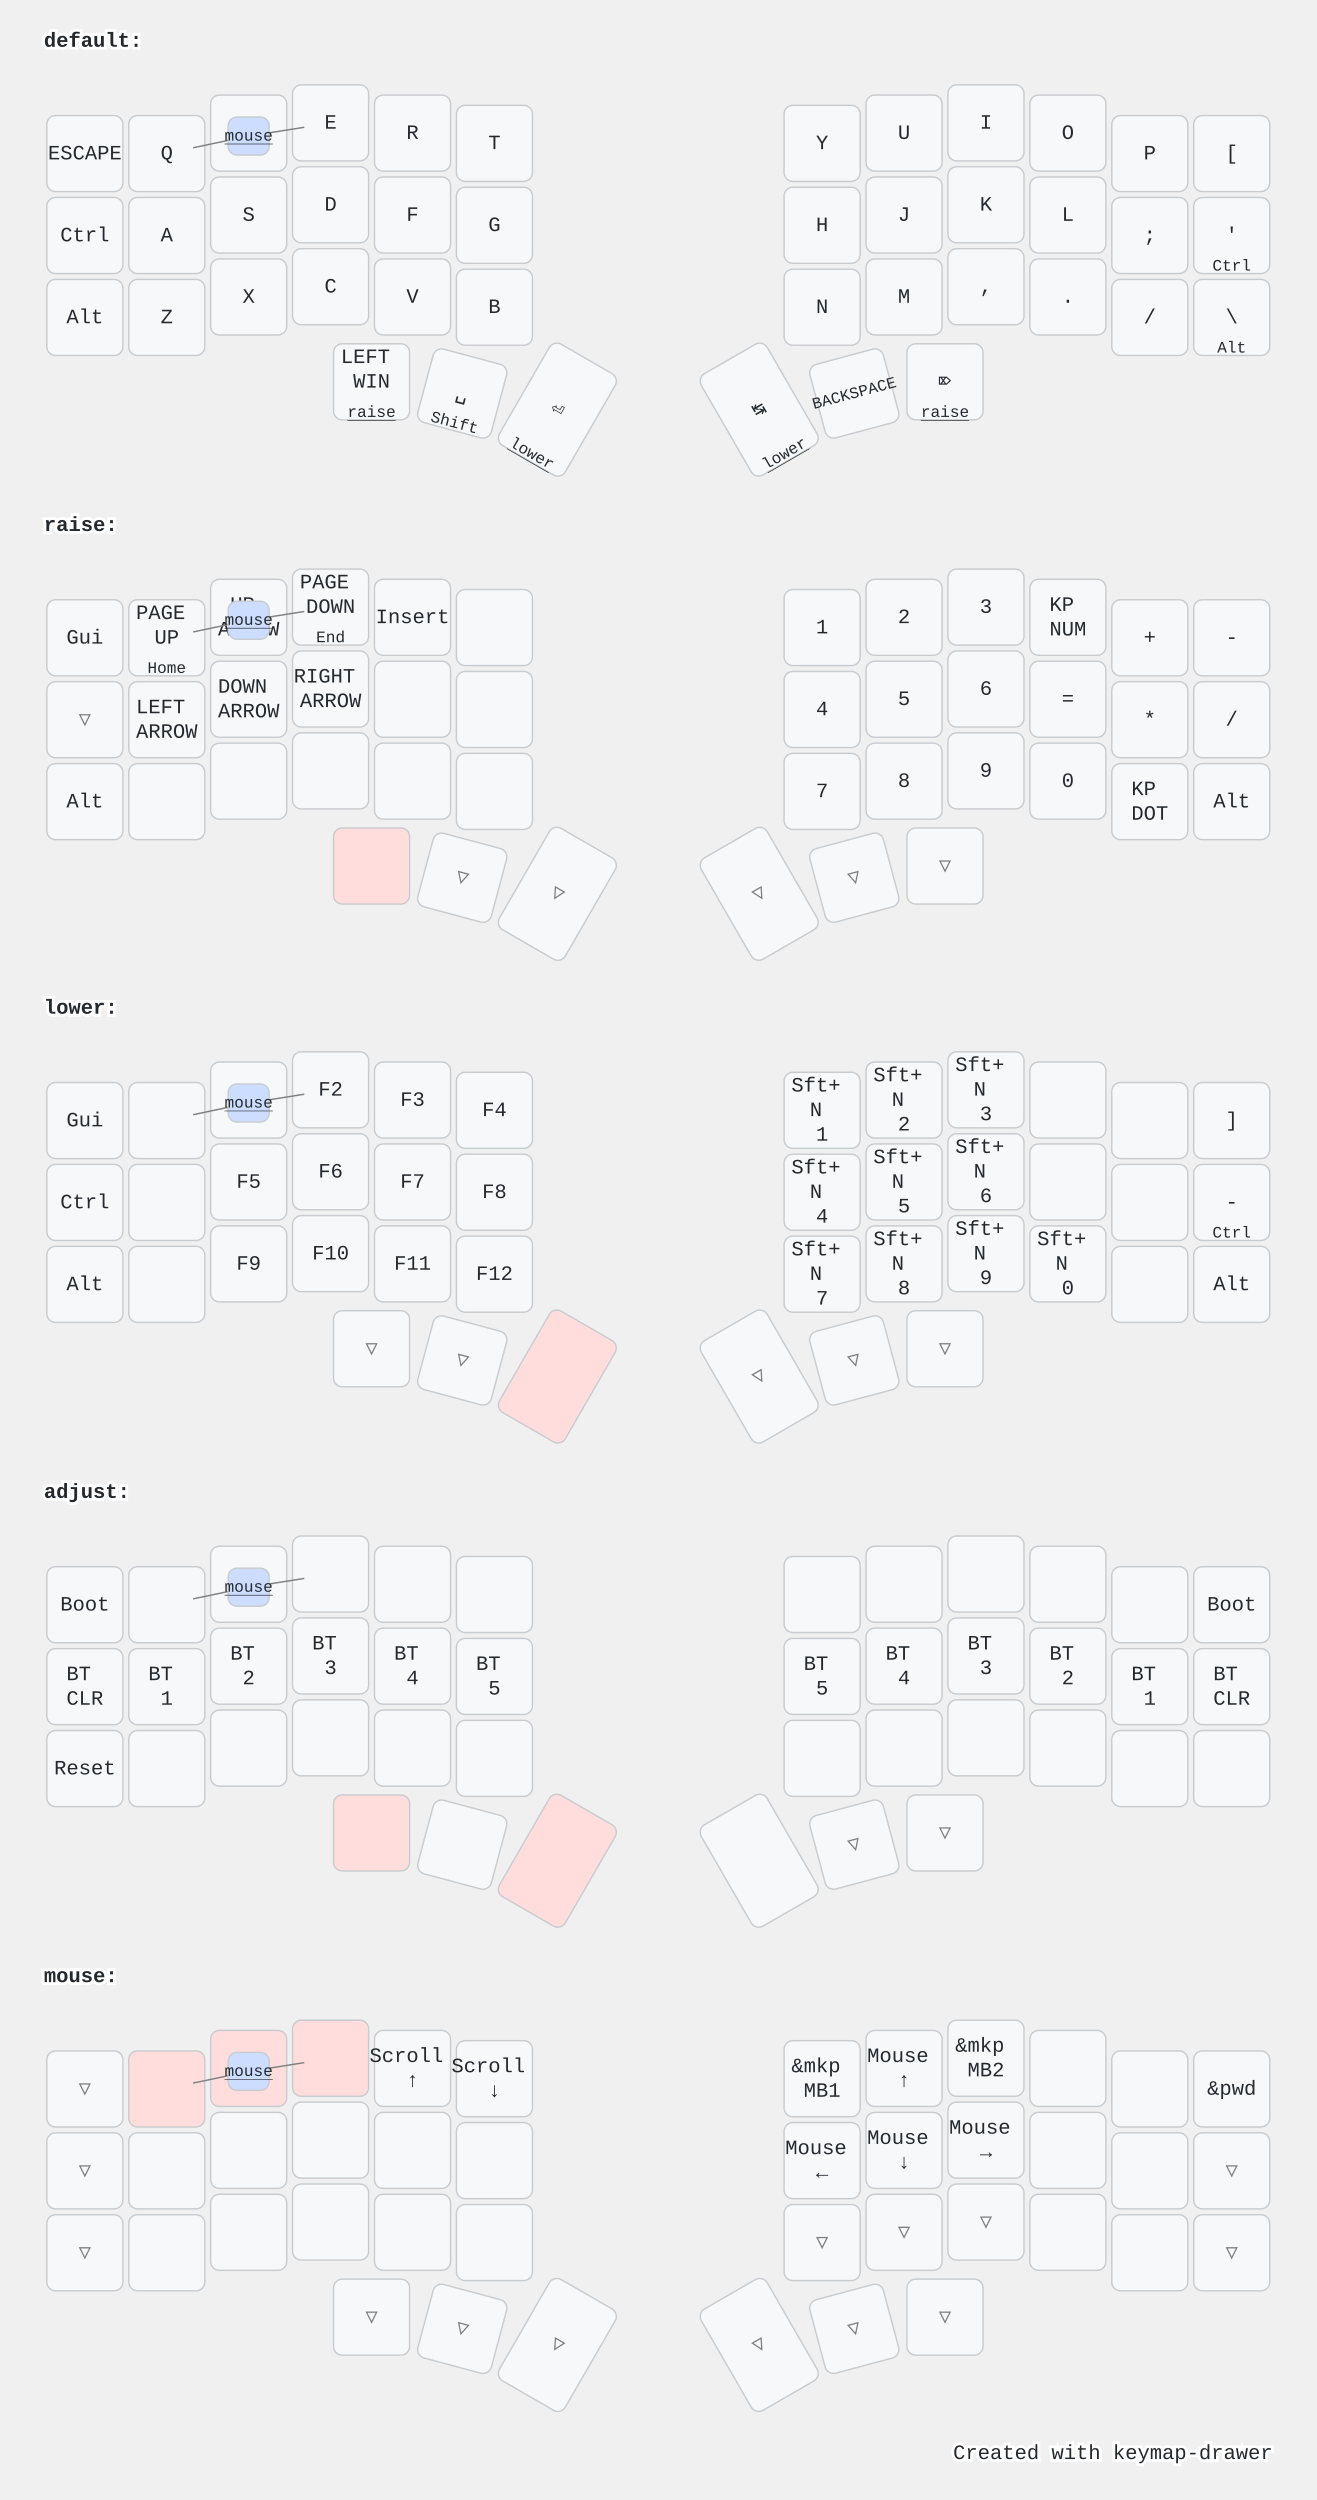
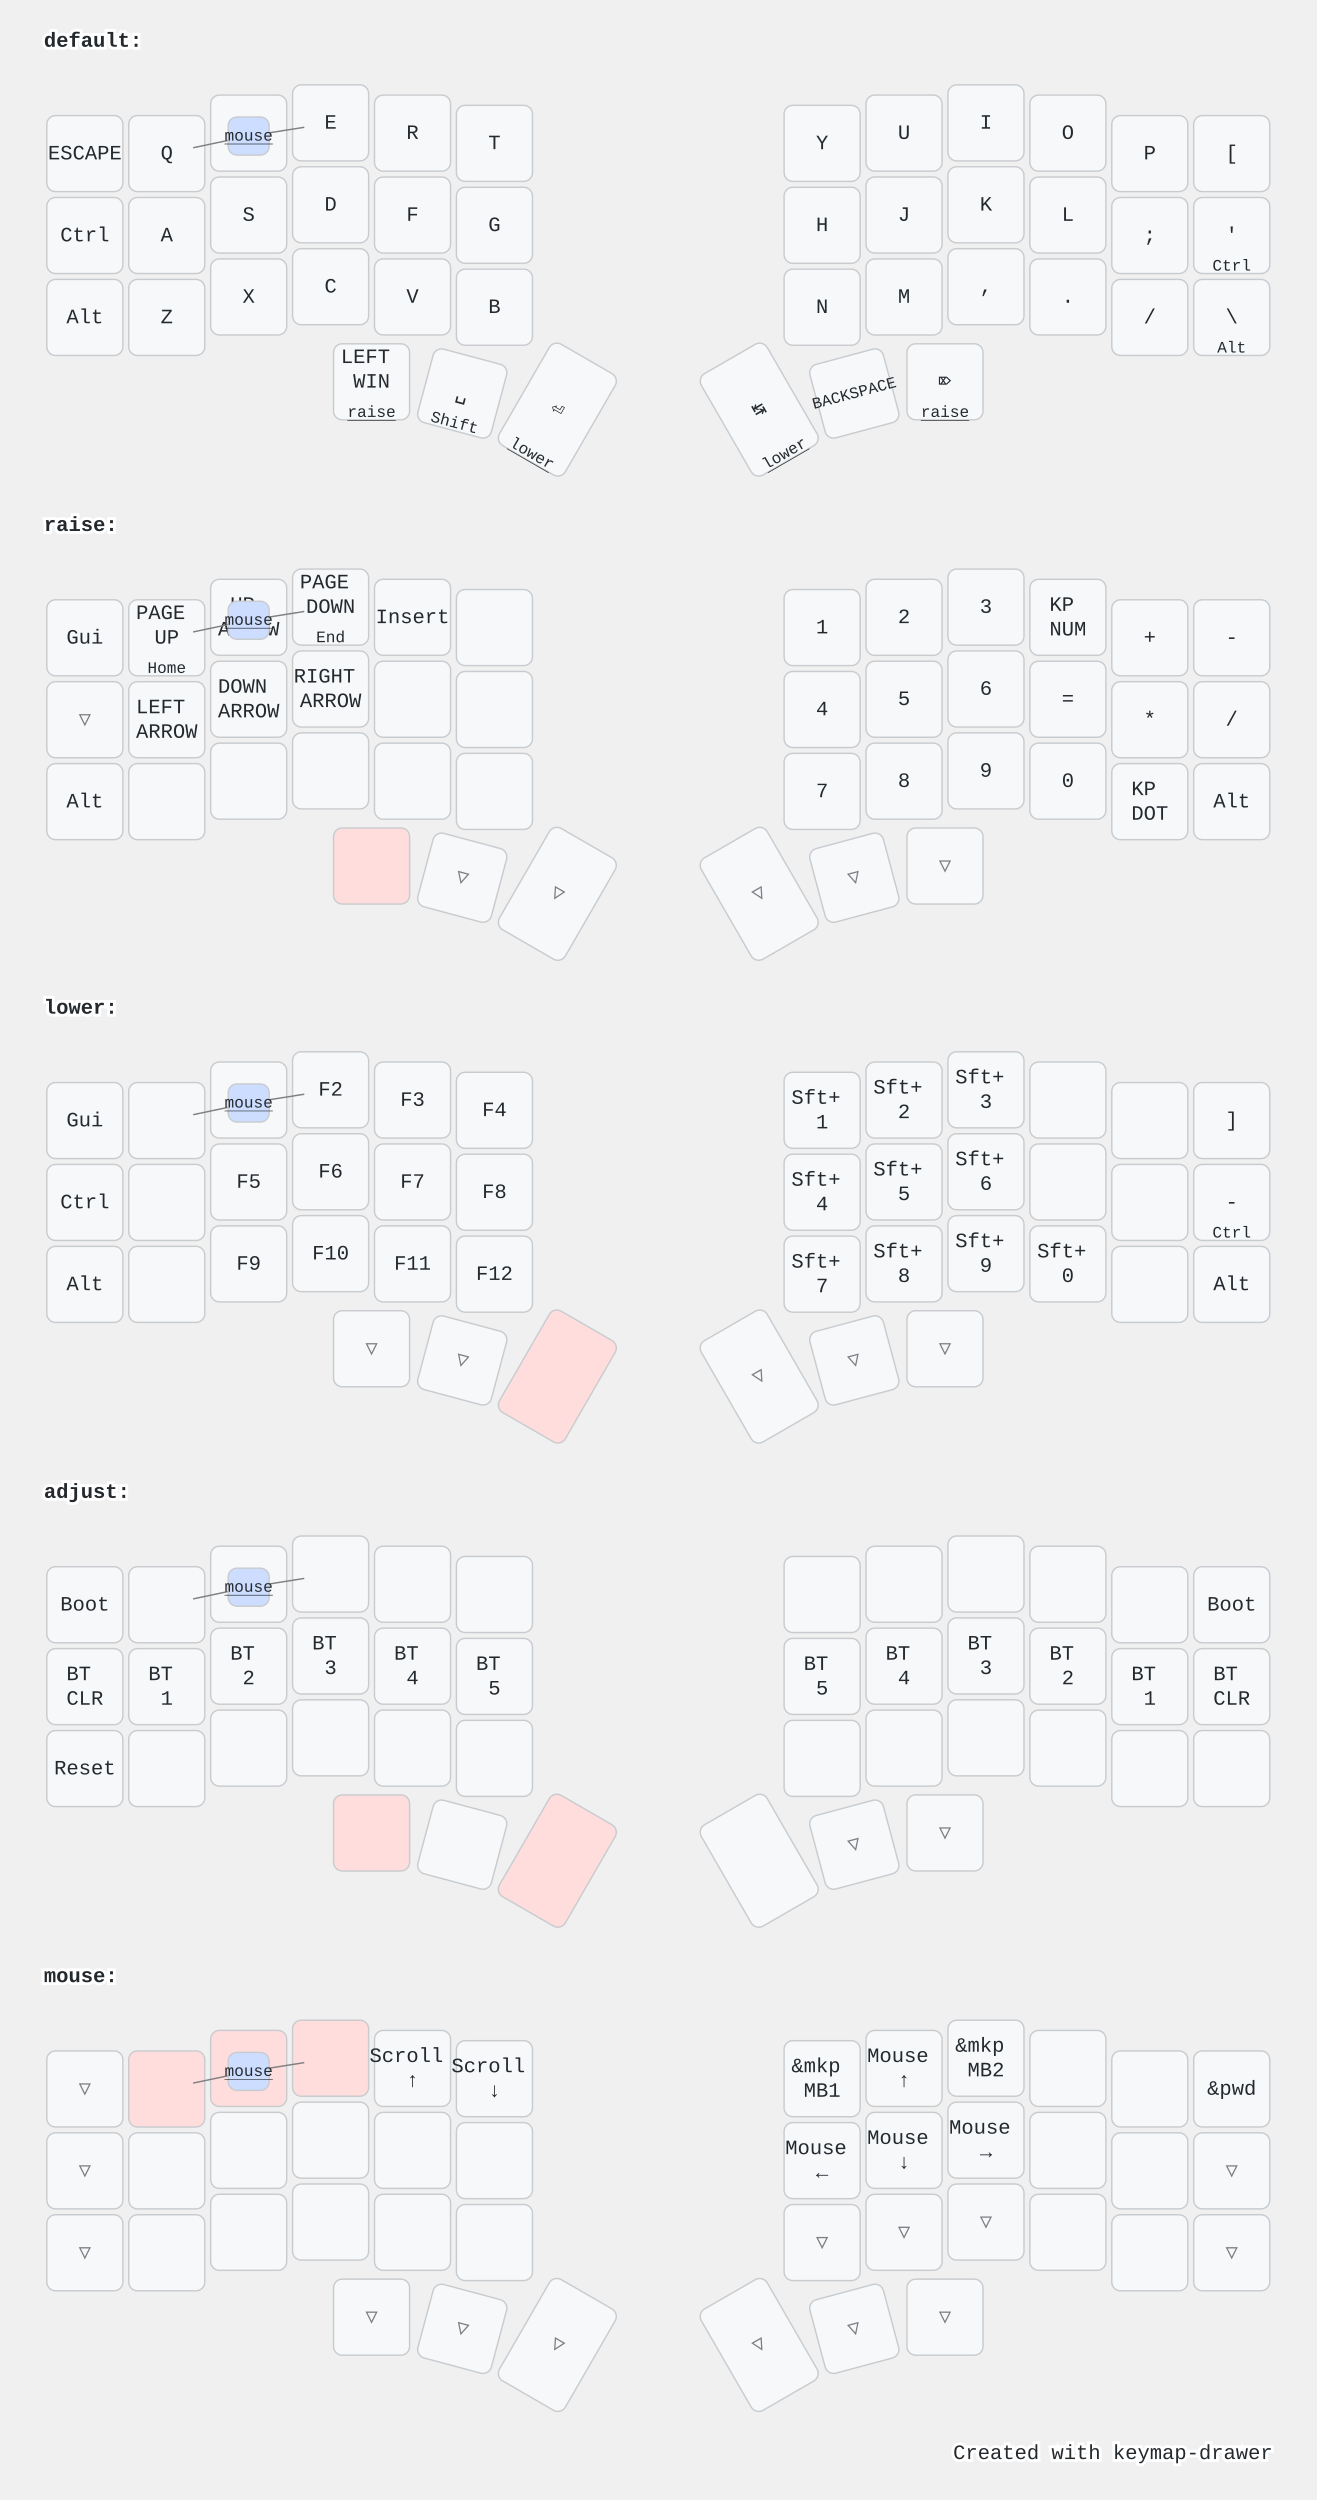
<svg xmlns="http://www.w3.org/2000/svg" width="900" height="1709" viewBox="0 0 900 1709" class="keymap">
  <style>/* inherit to force styles through use tags */
svg path {
    fill: inherit;
}

/* font and background color specifications */
svg.keymap {
    font-family: SFMono-Regular,Consolas,Liberation Mono,Menlo,monospace;
    font-size: 14px;
    font-kerning: normal;
    text-rendering: optimizeLegibility;
    fill: #24292e;
}

/* default key styling */
rect.key {
    fill: #f6f8fa;
}

rect.key, rect.combo {
    stroke: #c9cccf;
    stroke-width: 1;
}

/* default key side styling, only used is draw_key_sides is set */
rect.side {
    filter: brightness(90%);
}

/* color accent for combo boxes */
rect.combo, rect.combo-separate {
    fill: #cdf;
}

/* color accent for held keys */
rect.held, rect.combo.held {
    fill: #fdd;
}

/* color accent for ghost (optional) keys */
rect.ghost, rect.combo.ghost {
    stroke-dasharray: 4, 4;
    stroke-width: 2;
}

text {
    text-anchor: middle;
    dominant-baseline: middle;
}

/* styling for layer labels */
text.label {
    font-weight: bold;
    text-anchor: start;
    stroke: white;
    stroke-width: 4;
    paint-order: stroke;
}

/* styling for optional footer */
text.footer {
    text-anchor: end;
    dominant-baseline: auto;
    stroke: white;
    stroke-width: 4;
    paint-order: stroke;
}

/* styling for combo tap, and key hold/shifted label text */
text.combo, text.hold, text.shifted {
    font-size: 11px;
}

text.hold {
    text-anchor: middle;
    dominant-baseline: auto;
}

text.shifted {
    text-anchor: middle;
    dominant-baseline: hanging;
}

text.layer-activator {
    text-decoration: underline;
}

/* styling for hold/shifted label text in combo box */
text.combo.hold, text.combo.shifted {
    font-size: 8px;
}

/* lighter symbol for transparent keys */
text.trans {
    fill: #7b7e81;
}

/* styling for combo dendrons */
path.combo {
    stroke-width: 1;
    stroke: gray;
    fill: none;
}

/* Start Tabler Icons Cleanup */
/* cannot use height/width with glyphs */
.icon-tabler &gt; path {
    fill: inherit;
    stroke: inherit;
    stroke-width: 2;
}
/* hide tabler's default box */
.icon-tabler &gt; path[stroke="none"][fill="none"] {
    visibility: hidden;
}
/* End Tabler Icons Cleanup */

@media (prefers-color-scheme: dark) {
svg.keymap { fill: #d1d6db; }
rect.key { fill: #3f4750; }
rect.key, rect.combo { stroke: #60666c; }
rect.combo, rect.combo-separate { fill: #1f3d7a; }
rect.held, rect.combo.held { fill: #854747; }
text.label, text.footer { stroke: black; }
text.trans { fill: #7e8184; }
path.combo { stroke: #7f7f7f; }

}</style>
  <g transform="translate(30, 0)" class="layer-default">
    <text x="0" y="28" class="label" id="default">default:</text>
    <g transform="translate(0, 56)">
      <g transform="translate(28, 49)" class="key keypos-0">
        <rect rx="6" ry="6" x="-26" y="-26" width="52" height="52" class="key" />
        <text x="0" y="0" class="key tap">ESCAPE</text>
      </g>
      <g transform="translate(84, 49)" class="key keypos-1">
        <rect rx="6" ry="6" x="-26" y="-26" width="52" height="52" class="key" />
        <text x="0" y="0" class="key tap">Q</text>
      </g>
      <g transform="translate(140, 35)" class="key keypos-2">
        <rect rx="6" ry="6" x="-26" y="-26" width="52" height="52" class="key" />
        <text x="0" y="0" class="key tap">W</text>
      </g>
      <g transform="translate(196, 28)" class="key keypos-3">
        <rect rx="6" ry="6" x="-26" y="-26" width="52" height="52" class="key" />
        <text x="0" y="0" class="key tap">E</text>
      </g>
      <g transform="translate(252, 35)" class="key keypos-4">
        <rect rx="6" ry="6" x="-26" y="-26" width="52" height="52" class="key" />
        <text x="0" y="0" class="key tap">R</text>
      </g>
      <g transform="translate(308, 42)" class="key keypos-5">
        <rect rx="6" ry="6" x="-26" y="-26" width="52" height="52" class="key" />
        <text x="0" y="0" class="key tap">T</text>
      </g>
      <g transform="translate(532, 42)" class="key keypos-6">
        <rect rx="6" ry="6" x="-26" y="-26" width="52" height="52" class="key" />
        <text x="0" y="0" class="key tap">Y</text>
      </g>
      <g transform="translate(588, 35)" class="key keypos-7">
        <rect rx="6" ry="6" x="-26" y="-26" width="52" height="52" class="key" />
        <text x="0" y="0" class="key tap">U</text>
      </g>
      <g transform="translate(644, 28)" class="key keypos-8">
        <rect rx="6" ry="6" x="-26" y="-26" width="52" height="52" class="key" />
        <text x="0" y="0" class="key tap">I</text>
      </g>
      <g transform="translate(700, 35)" class="key keypos-9">
        <rect rx="6" ry="6" x="-26" y="-26" width="52" height="52" class="key" />
        <text x="0" y="0" class="key tap">O</text>
      </g>
      <g transform="translate(756, 49)" class="key keypos-10">
        <rect rx="6" ry="6" x="-26" y="-26" width="52" height="52" class="key" />
        <text x="0" y="0" class="key tap">P</text>
      </g>
      <g transform="translate(812, 49)" class="key keypos-11">
        <rect rx="6" ry="6" x="-26" y="-26" width="52" height="52" class="key" />
        <text x="0" y="0" class="key tap">[</text>
      </g>
      <g transform="translate(28, 105)" class="key keypos-12">
        <rect rx="6" ry="6" x="-26" y="-26" width="52" height="52" class="key" />
        <text x="0" y="0" class="key tap">Ctrl</text>
      </g>
      <g transform="translate(84, 105)" class="key keypos-13">
        <rect rx="6" ry="6" x="-26" y="-26" width="52" height="52" class="key" />
        <text x="0" y="0" class="key tap">A</text>
      </g>
      <g transform="translate(140, 91)" class="key keypos-14">
        <rect rx="6" ry="6" x="-26" y="-26" width="52" height="52" class="key" />
        <text x="0" y="0" class="key tap">S</text>
      </g>
      <g transform="translate(196, 84)" class="key keypos-15">
        <rect rx="6" ry="6" x="-26" y="-26" width="52" height="52" class="key" />
        <text x="0" y="0" class="key tap">D</text>
      </g>
      <g transform="translate(252, 91)" class="key keypos-16">
        <rect rx="6" ry="6" x="-26" y="-26" width="52" height="52" class="key" />
        <text x="0" y="0" class="key tap">F</text>
      </g>
      <g transform="translate(308, 98)" class="key keypos-17">
        <rect rx="6" ry="6" x="-26" y="-26" width="52" height="52" class="key" />
        <text x="0" y="0" class="key tap">G</text>
      </g>
      <g transform="translate(532, 98)" class="key keypos-18">
        <rect rx="6" ry="6" x="-26" y="-26" width="52" height="52" class="key" />
        <text x="0" y="0" class="key tap">H</text>
      </g>
      <g transform="translate(588, 91)" class="key keypos-19">
        <rect rx="6" ry="6" x="-26" y="-26" width="52" height="52" class="key" />
        <text x="0" y="0" class="key tap">J</text>
      </g>
      <g transform="translate(644, 84)" class="key keypos-20">
        <rect rx="6" ry="6" x="-26" y="-26" width="52" height="52" class="key" />
        <text x="0" y="0" class="key tap">K</text>
      </g>
      <g transform="translate(700, 91)" class="key keypos-21">
        <rect rx="6" ry="6" x="-26" y="-26" width="52" height="52" class="key" />
        <text x="0" y="0" class="key tap">L</text>
      </g>
      <g transform="translate(756, 105)" class="key keypos-22">
        <rect rx="6" ry="6" x="-26" y="-26" width="52" height="52" class="key" />
        <text x="0" y="0" class="key tap">;</text>
      </g>
      <g transform="translate(812, 105)" class="key keypos-23">
        <rect rx="6" ry="6" x="-26" y="-26" width="52" height="52" class="key" />
        <text x="0" y="0" class="key tap">'</text>
        <text x="0" y="24" class="key hold">Ctrl</text>
      </g>
      <g transform="translate(28, 161)" class="key keypos-24">
        <rect rx="6" ry="6" x="-26" y="-26" width="52" height="52" class="key" />
        <text x="0" y="0" class="key tap">Alt</text>
      </g>
      <g transform="translate(84, 161)" class="key keypos-25">
        <rect rx="6" ry="6" x="-26" y="-26" width="52" height="52" class="key" />
        <text x="0" y="0" class="key tap">Z</text>
      </g>
      <g transform="translate(140, 147)" class="key keypos-26">
        <rect rx="6" ry="6" x="-26" y="-26" width="52" height="52" class="key" />
        <text x="0" y="0" class="key tap">X</text>
      </g>
      <g transform="translate(196, 140)" class="key keypos-27">
        <rect rx="6" ry="6" x="-26" y="-26" width="52" height="52" class="key" />
        <text x="0" y="0" class="key tap">C</text>
      </g>
      <g transform="translate(252, 147)" class="key keypos-28">
        <rect rx="6" ry="6" x="-26" y="-26" width="52" height="52" class="key" />
        <text x="0" y="0" class="key tap">V</text>
      </g>
      <g transform="translate(308, 154)" class="key keypos-29">
        <rect rx="6" ry="6" x="-26" y="-26" width="52" height="52" class="key" />
        <text x="0" y="0" class="key tap">B</text>
      </g>
      <g transform="translate(532, 154)" class="key keypos-30">
        <rect rx="6" ry="6" x="-26" y="-26" width="52" height="52" class="key" />
        <text x="0" y="0" class="key tap">N</text>
      </g>
      <g transform="translate(588, 147)" class="key keypos-31">
        <rect rx="6" ry="6" x="-26" y="-26" width="52" height="52" class="key" />
        <text x="0" y="0" class="key tap">M</text>
      </g>
      <g transform="translate(644, 140)" class="key keypos-32">
        <rect rx="6" ry="6" x="-26" y="-26" width="52" height="52" class="key" />
        <text x="0" y="0" class="key tap">,</text>
      </g>
      <g transform="translate(700, 147)" class="key keypos-33">
        <rect rx="6" ry="6" x="-26" y="-26" width="52" height="52" class="key" />
        <text x="0" y="0" class="key tap">.</text>
      </g>
      <g transform="translate(756, 161)" class="key keypos-34">
        <rect rx="6" ry="6" x="-26" y="-26" width="52" height="52" class="key" />
        <text x="0" y="0" class="key tap">/</text>
      </g>
      <g transform="translate(812, 161)" class="key keypos-35">
        <rect rx="6" ry="6" x="-26" y="-26" width="52" height="52" class="key" />
        <text x="0" y="0" class="key tap">\</text>
        <text x="0" y="24" class="key hold">Alt</text>
      </g>
      <g transform="translate(224, 205)" class="key keypos-36">
        <rect rx="6" ry="6" x="-26" y="-26" width="52" height="52" class="key" />
        <text x="0" y="0" class="key tap">
          <tspan x="0" dy="-1.2em">LEFT</tspan>
          <tspan x="0" dy="1.2em">WIN</tspan>
        </text>
        <a href="#raise">
          <text x="0" y="24" class="key hold layer-activator">raise</text>
        </a>
      </g>
      <g transform="translate(286, 213) rotate(15.0)" class="key keypos-37">
        <rect rx="6" ry="6" x="-26" y="-26" width="52" height="52" class="key" />
        <text x="0" y="0" class="key tap">␣</text>
        <text x="0" y="24" class="key hold">Shift</text>
      </g>
      <g transform="translate(351, 224) rotate(30.0)" class="key keypos-38">
        <rect rx="6" ry="6" x="-26" y="-40" width="52" height="80" class="key" />
        <text x="0" y="0" class="key tap">⏎</text>
        <a href="#lower">
          <text x="0" y="38" class="key hold layer-activator">lower</text>
        </a>
      </g>
      <g transform="translate(489, 224) rotate(-30.0)" class="key keypos-39">
        <rect rx="6" ry="6" x="-26" y="-40" width="52" height="80" class="key" />
        <text x="0" y="0" class="key tap">↹</text>
        <a href="#lower">
          <text x="0" y="38" class="key hold layer-activator">lower</text>
        </a>
      </g>
      <g transform="translate(554, 213) rotate(-15.0)" class="key keypos-40">
        <rect rx="6" ry="6" x="-26" y="-26" width="52" height="52" class="key" />
        <text x="0" y="0" class="key tap">
          <tspan style="font-size: 78%">BACKSPACE</tspan>
        </text>
      </g>
      <g transform="translate(616, 205)" class="key keypos-41">
        <rect rx="6" ry="6" x="-26" y="-26" width="52" height="52" class="key" />
        <text x="0" y="0" class="key tap">⌦</text>
        <a href="#raise">
          <text x="0" y="24" class="key hold layer-activator">raise</text>
        </a>
      </g>
      <g class="combo combopos-0">
        <path d="M140,37 l38,-6" class="combo" />
        <path d="M140,37 l-38,8" class="combo" />
        <rect rx="6" ry="6" x="126" y="24" width="28" height="26" class="combo" />
        <a href="#mouse">
          <text x="140" y="37" class="combo tap layer-activator">mouse</text>
        </a>
      </g>
    </g>
  </g>
  <g transform="translate(30, 331)" class="layer-raise">
    <text x="0" y="28" class="label" id="raise">raise:</text>
    <g transform="translate(0, 56)">
      <g transform="translate(28, 49)" class="key keypos-0">
        <rect rx="6" ry="6" x="-26" y="-26" width="52" height="52" class="key" />
        <text x="0" y="0" class="key tap">Gui</text>
      </g>
      <g transform="translate(84, 49)" class="key keypos-1">
        <rect rx="6" ry="6" x="-26" y="-26" width="52" height="52" class="key" />
        <text x="0" y="0" class="key tap">
          <tspan x="0" dy="-1.2em">PAGE</tspan>
          <tspan x="0" dy="1.2em">UP</tspan>
        </text>
        <text x="0" y="24" class="key hold">Home</text>
      </g>
      <g transform="translate(140, 35)" class="key keypos-2">
        <rect rx="6" ry="6" x="-26" y="-26" width="52" height="52" class="key" />
        <text x="0" y="0" class="key tap">
          <tspan x="0" dy="-0.6em">UP</tspan>
          <tspan x="0" dy="1.2em">ARROW</tspan>
        </text>
      </g>
      <g transform="translate(196, 28)" class="key keypos-3">
        <rect rx="6" ry="6" x="-26" y="-26" width="52" height="52" class="key" />
        <text x="0" y="0" class="key tap">
          <tspan x="0" dy="-1.2em">PAGE</tspan>
          <tspan x="0" dy="1.2em">DOWN</tspan>
        </text>
        <text x="0" y="24" class="key hold">End</text>
      </g>
      <g transform="translate(252, 35)" class="key keypos-4">
        <rect rx="6" ry="6" x="-26" y="-26" width="52" height="52" class="key" />
        <text x="0" y="0" class="key tap">Insert</text>
      </g>
      <g transform="translate(308, 42)" class="key keypos-5">
        <rect rx="6" ry="6" x="-26" y="-26" width="52" height="52" class="key" />
      </g>
      <g transform="translate(532, 42)" class="key keypos-6">
        <rect rx="6" ry="6" x="-26" y="-26" width="52" height="52" class="key" />
        <text x="0" y="0" class="key tap">1</text>
      </g>
      <g transform="translate(588, 35)" class="key keypos-7">
        <rect rx="6" ry="6" x="-26" y="-26" width="52" height="52" class="key" />
        <text x="0" y="0" class="key tap">2</text>
      </g>
      <g transform="translate(644, 28)" class="key keypos-8">
        <rect rx="6" ry="6" x="-26" y="-26" width="52" height="52" class="key" />
        <text x="0" y="0" class="key tap">3</text>
      </g>
      <g transform="translate(700, 35)" class="key keypos-9">
        <rect rx="6" ry="6" x="-26" y="-26" width="52" height="52" class="key" />
        <text x="0" y="0" class="key tap">
          <tspan x="0" dy="-0.6em">KP</tspan>
          <tspan x="0" dy="1.2em">NUM</tspan>
        </text>
      </g>
      <g transform="translate(756, 49)" class="key keypos-10">
        <rect rx="6" ry="6" x="-26" y="-26" width="52" height="52" class="key" />
        <text x="0" y="0" class="key tap">+</text>
      </g>
      <g transform="translate(812, 49)" class="key keypos-11">
        <rect rx="6" ry="6" x="-26" y="-26" width="52" height="52" class="key" />
        <text x="0" y="0" class="key tap">-</text>
      </g>
      <g transform="translate(28, 105)" class="key trans keypos-12">
        <rect rx="6" ry="6" x="-26" y="-26" width="52" height="52" class="key trans" />
        <text x="0" y="0" class="key trans tap">▽</text>
      </g>
      <g transform="translate(84, 105)" class="key keypos-13">
        <rect rx="6" ry="6" x="-26" y="-26" width="52" height="52" class="key" />
        <text x="0" y="0" class="key tap">
          <tspan x="0" dy="-0.6em">LEFT</tspan>
          <tspan x="0" dy="1.2em">ARROW</tspan>
        </text>
      </g>
      <g transform="translate(140, 91)" class="key keypos-14">
        <rect rx="6" ry="6" x="-26" y="-26" width="52" height="52" class="key" />
        <text x="0" y="0" class="key tap">
          <tspan x="0" dy="-0.6em">DOWN</tspan>
          <tspan x="0" dy="1.2em">ARROW</tspan>
        </text>
      </g>
      <g transform="translate(196, 84)" class="key keypos-15">
        <rect rx="6" ry="6" x="-26" y="-26" width="52" height="52" class="key" />
        <text x="0" y="0" class="key tap">
          <tspan x="0" dy="-0.6em">RIGHT</tspan>
          <tspan x="0" dy="1.2em">ARROW</tspan>
        </text>
      </g>
      <g transform="translate(252, 91)" class="key keypos-16">
        <rect rx="6" ry="6" x="-26" y="-26" width="52" height="52" class="key" />
      </g>
      <g transform="translate(308, 98)" class="key keypos-17">
        <rect rx="6" ry="6" x="-26" y="-26" width="52" height="52" class="key" />
      </g>
      <g transform="translate(532, 98)" class="key keypos-18">
        <rect rx="6" ry="6" x="-26" y="-26" width="52" height="52" class="key" />
        <text x="0" y="0" class="key tap">4</text>
      </g>
      <g transform="translate(588, 91)" class="key keypos-19">
        <rect rx="6" ry="6" x="-26" y="-26" width="52" height="52" class="key" />
        <text x="0" y="0" class="key tap">5</text>
      </g>
      <g transform="translate(644, 84)" class="key keypos-20">
        <rect rx="6" ry="6" x="-26" y="-26" width="52" height="52" class="key" />
        <text x="0" y="0" class="key tap">6</text>
      </g>
      <g transform="translate(700, 91)" class="key keypos-21">
        <rect rx="6" ry="6" x="-26" y="-26" width="52" height="52" class="key" />
        <text x="0" y="0" class="key tap">=</text>
      </g>
      <g transform="translate(756, 105)" class="key keypos-22">
        <rect rx="6" ry="6" x="-26" y="-26" width="52" height="52" class="key" />
        <text x="0" y="0" class="key tap">*</text>
      </g>
      <g transform="translate(812, 105)" class="key keypos-23">
        <rect rx="6" ry="6" x="-26" y="-26" width="52" height="52" class="key" />
        <text x="0" y="0" class="key tap">/</text>
      </g>
      <g transform="translate(28, 161)" class="key keypos-24">
        <rect rx="6" ry="6" x="-26" y="-26" width="52" height="52" class="key" />
        <text x="0" y="0" class="key tap">Alt</text>
      </g>
      <g transform="translate(84, 161)" class="key keypos-25">
        <rect rx="6" ry="6" x="-26" y="-26" width="52" height="52" class="key" />
      </g>
      <g transform="translate(140, 147)" class="key keypos-26">
        <rect rx="6" ry="6" x="-26" y="-26" width="52" height="52" class="key" />
      </g>
      <g transform="translate(196, 140)" class="key keypos-27">
        <rect rx="6" ry="6" x="-26" y="-26" width="52" height="52" class="key" />
      </g>
      <g transform="translate(252, 147)" class="key keypos-28">
        <rect rx="6" ry="6" x="-26" y="-26" width="52" height="52" class="key" />
      </g>
      <g transform="translate(308, 154)" class="key keypos-29">
        <rect rx="6" ry="6" x="-26" y="-26" width="52" height="52" class="key" />
      </g>
      <g transform="translate(532, 154)" class="key keypos-30">
        <rect rx="6" ry="6" x="-26" y="-26" width="52" height="52" class="key" />
        <text x="0" y="0" class="key tap">7</text>
      </g>
      <g transform="translate(588, 147)" class="key keypos-31">
        <rect rx="6" ry="6" x="-26" y="-26" width="52" height="52" class="key" />
        <text x="0" y="0" class="key tap">8</text>
      </g>
      <g transform="translate(644, 140)" class="key keypos-32">
        <rect rx="6" ry="6" x="-26" y="-26" width="52" height="52" class="key" />
        <text x="0" y="0" class="key tap">9</text>
      </g>
      <g transform="translate(700, 147)" class="key keypos-33">
        <rect rx="6" ry="6" x="-26" y="-26" width="52" height="52" class="key" />
        <text x="0" y="0" class="key tap">0</text>
      </g>
      <g transform="translate(756, 161)" class="key keypos-34">
        <rect rx="6" ry="6" x="-26" y="-26" width="52" height="52" class="key" />
        <text x="0" y="0" class="key tap">
          <tspan x="0" dy="-0.6em">KP</tspan>
          <tspan x="0" dy="1.2em">DOT</tspan>
        </text>
      </g>
      <g transform="translate(812, 161)" class="key keypos-35">
        <rect rx="6" ry="6" x="-26" y="-26" width="52" height="52" class="key" />
        <text x="0" y="0" class="key tap">Alt</text>
      </g>
      <g transform="translate(224, 205)" class="key held keypos-36">
        <rect rx="6" ry="6" x="-26" y="-26" width="52" height="52" class="key held" />
      </g>
      <g transform="translate(286, 213) rotate(15.0)" class="key trans keypos-37">
        <rect rx="6" ry="6" x="-26" y="-26" width="52" height="52" class="key trans" />
        <text x="0" y="0" class="key trans tap">▽</text>
      </g>
      <g transform="translate(351, 224) rotate(30.0)" class="key trans keypos-38">
        <rect rx="6" ry="6" x="-26" y="-40" width="52" height="80" class="key trans" />
        <text x="0" y="0" class="key trans tap">▽</text>
      </g>
      <g transform="translate(489, 224) rotate(-30.0)" class="key trans keypos-39">
        <rect rx="6" ry="6" x="-26" y="-40" width="52" height="80" class="key trans" />
        <text x="0" y="0" class="key trans tap">▽</text>
      </g>
      <g transform="translate(554, 213) rotate(-15.0)" class="key trans keypos-40">
        <rect rx="6" ry="6" x="-26" y="-26" width="52" height="52" class="key trans" />
        <text x="0" y="0" class="key trans tap">▽</text>
      </g>
      <g transform="translate(616, 205)" class="key trans keypos-41">
        <rect rx="6" ry="6" x="-26" y="-26" width="52" height="52" class="key trans" />
        <text x="0" y="0" class="key trans tap">▽</text>
      </g>
      <g class="combo combopos-0">
        <path d="M140,37 l38,-6" class="combo" />
        <path d="M140,37 l-38,8" class="combo" />
        <rect rx="6" ry="6" x="126" y="24" width="28" height="26" class="combo" />
        <a href="#mouse">
          <text x="140" y="37" class="combo tap layer-activator">mouse</text>
        </a>
      </g>
    </g>
  </g>
  <g transform="translate(30, 661)" class="layer-lower">
    <text x="0" y="28" class="label" id="lower">lower:</text>
    <g transform="translate(0, 56)">
      <g transform="translate(28, 49)" class="key keypos-0">
        <rect rx="6" ry="6" x="-26" y="-26" width="52" height="52" class="key" />
        <text x="0" y="0" class="key tap">Gui</text>
      </g>
      <g transform="translate(84, 49)" class="key keypos-1">
        <rect rx="6" ry="6" x="-26" y="-26" width="52" height="52" class="key" />
      </g>
      <g transform="translate(140, 35)" class="key keypos-2">
        <rect rx="6" ry="6" x="-26" y="-26" width="52" height="52" class="key" />
        <text x="0" y="0" class="key tap">F1</text>
      </g>
      <g transform="translate(196, 28)" class="key keypos-3">
        <rect rx="6" ry="6" x="-26" y="-26" width="52" height="52" class="key" />
        <text x="0" y="0" class="key tap">F2</text>
      </g>
      <g transform="translate(252, 35)" class="key keypos-4">
        <rect rx="6" ry="6" x="-26" y="-26" width="52" height="52" class="key" />
        <text x="0" y="0" class="key tap">F3</text>
      </g>
      <g transform="translate(308, 42)" class="key keypos-5">
        <rect rx="6" ry="6" x="-26" y="-26" width="52" height="52" class="key" />
        <text x="0" y="0" class="key tap">F4</text>
      </g>
      <g transform="translate(532, 42)" class="key keypos-6">
        <rect rx="6" ry="6" x="-26" y="-26" width="52" height="52" class="key" />
        <text x="0" y="0" class="key tap">
-           <tspan x="0" dy="-1.2em">Sft+</tspan>
-           <tspan x="0" dy="1.2em">N</tspan>
+           <tspan x="0" dy="-0.6em">Sft+</tspan>
          <tspan x="0" dy="1.2em">1</tspan>
        </text>
      </g>
      <g transform="translate(588, 35)" class="key keypos-7">
        <rect rx="6" ry="6" x="-26" y="-26" width="52" height="52" class="key" />
        <text x="0" y="0" class="key tap">
-           <tspan x="0" dy="-1.2em">Sft+</tspan>
-           <tspan x="0" dy="1.2em">N</tspan>
+           <tspan x="0" dy="-0.6em">Sft+</tspan>
          <tspan x="0" dy="1.2em">2</tspan>
        </text>
      </g>
      <g transform="translate(644, 28)" class="key keypos-8">
        <rect rx="6" ry="6" x="-26" y="-26" width="52" height="52" class="key" />
        <text x="0" y="0" class="key tap">
-           <tspan x="0" dy="-1.2em">Sft+</tspan>
-           <tspan x="0" dy="1.2em">N</tspan>
+           <tspan x="0" dy="-0.6em">Sft+</tspan>
          <tspan x="0" dy="1.2em">3</tspan>
        </text>
      </g>
      <g transform="translate(700, 35)" class="key keypos-9">
        <rect rx="6" ry="6" x="-26" y="-26" width="52" height="52" class="key" />
      </g>
      <g transform="translate(756, 49)" class="key keypos-10">
        <rect rx="6" ry="6" x="-26" y="-26" width="52" height="52" class="key" />
      </g>
      <g transform="translate(812, 49)" class="key keypos-11">
        <rect rx="6" ry="6" x="-26" y="-26" width="52" height="52" class="key" />
        <text x="0" y="0" class="key tap">]</text>
      </g>
      <g transform="translate(28, 105)" class="key keypos-12">
        <rect rx="6" ry="6" x="-26" y="-26" width="52" height="52" class="key" />
        <text x="0" y="0" class="key tap">Ctrl</text>
      </g>
      <g transform="translate(84, 105)" class="key keypos-13">
        <rect rx="6" ry="6" x="-26" y="-26" width="52" height="52" class="key" />
      </g>
      <g transform="translate(140, 91)" class="key keypos-14">
        <rect rx="6" ry="6" x="-26" y="-26" width="52" height="52" class="key" />
        <text x="0" y="0" class="key tap">F5</text>
      </g>
      <g transform="translate(196, 84)" class="key keypos-15">
        <rect rx="6" ry="6" x="-26" y="-26" width="52" height="52" class="key" />
        <text x="0" y="0" class="key tap">F6</text>
      </g>
      <g transform="translate(252, 91)" class="key keypos-16">
        <rect rx="6" ry="6" x="-26" y="-26" width="52" height="52" class="key" />
        <text x="0" y="0" class="key tap">F7</text>
      </g>
      <g transform="translate(308, 98)" class="key keypos-17">
        <rect rx="6" ry="6" x="-26" y="-26" width="52" height="52" class="key" />
        <text x="0" y="0" class="key tap">F8</text>
      </g>
      <g transform="translate(532, 98)" class="key keypos-18">
        <rect rx="6" ry="6" x="-26" y="-26" width="52" height="52" class="key" />
        <text x="0" y="0" class="key tap">
-           <tspan x="0" dy="-1.2em">Sft+</tspan>
-           <tspan x="0" dy="1.2em">N</tspan>
+           <tspan x="0" dy="-0.6em">Sft+</tspan>
          <tspan x="0" dy="1.2em">4</tspan>
        </text>
      </g>
      <g transform="translate(588, 91)" class="key keypos-19">
        <rect rx="6" ry="6" x="-26" y="-26" width="52" height="52" class="key" />
        <text x="0" y="0" class="key tap">
-           <tspan x="0" dy="-1.2em">Sft+</tspan>
-           <tspan x="0" dy="1.2em">N</tspan>
+           <tspan x="0" dy="-0.6em">Sft+</tspan>
          <tspan x="0" dy="1.2em">5</tspan>
        </text>
      </g>
      <g transform="translate(644, 84)" class="key keypos-20">
        <rect rx="6" ry="6" x="-26" y="-26" width="52" height="52" class="key" />
        <text x="0" y="0" class="key tap">
-           <tspan x="0" dy="-1.2em">Sft+</tspan>
-           <tspan x="0" dy="1.2em">N</tspan>
+           <tspan x="0" dy="-0.6em">Sft+</tspan>
          <tspan x="0" dy="1.2em">6</tspan>
        </text>
      </g>
      <g transform="translate(700, 91)" class="key keypos-21">
        <rect rx="6" ry="6" x="-26" y="-26" width="52" height="52" class="key" />
      </g>
      <g transform="translate(756, 105)" class="key keypos-22">
        <rect rx="6" ry="6" x="-26" y="-26" width="52" height="52" class="key" />
      </g>
      <g transform="translate(812, 105)" class="key keypos-23">
        <rect rx="6" ry="6" x="-26" y="-26" width="52" height="52" class="key" />
        <text x="0" y="0" class="key tap">-</text>
        <text x="0" y="24" class="key hold">Ctrl</text>
      </g>
      <g transform="translate(28, 161)" class="key keypos-24">
        <rect rx="6" ry="6" x="-26" y="-26" width="52" height="52" class="key" />
        <text x="0" y="0" class="key tap">Alt</text>
      </g>
      <g transform="translate(84, 161)" class="key keypos-25">
        <rect rx="6" ry="6" x="-26" y="-26" width="52" height="52" class="key" />
      </g>
      <g transform="translate(140, 147)" class="key keypos-26">
        <rect rx="6" ry="6" x="-26" y="-26" width="52" height="52" class="key" />
        <text x="0" y="0" class="key tap">F9</text>
      </g>
      <g transform="translate(196, 140)" class="key keypos-27">
        <rect rx="6" ry="6" x="-26" y="-26" width="52" height="52" class="key" />
        <text x="0" y="0" class="key tap">F10</text>
      </g>
      <g transform="translate(252, 147)" class="key keypos-28">
        <rect rx="6" ry="6" x="-26" y="-26" width="52" height="52" class="key" />
        <text x="0" y="0" class="key tap">F11</text>
      </g>
      <g transform="translate(308, 154)" class="key keypos-29">
        <rect rx="6" ry="6" x="-26" y="-26" width="52" height="52" class="key" />
        <text x="0" y="0" class="key tap">F12</text>
      </g>
      <g transform="translate(532, 154)" class="key keypos-30">
        <rect rx="6" ry="6" x="-26" y="-26" width="52" height="52" class="key" />
        <text x="0" y="0" class="key tap">
-           <tspan x="0" dy="-1.2em">Sft+</tspan>
-           <tspan x="0" dy="1.2em">N</tspan>
+           <tspan x="0" dy="-0.6em">Sft+</tspan>
          <tspan x="0" dy="1.2em">7</tspan>
        </text>
      </g>
      <g transform="translate(588, 147)" class="key keypos-31">
        <rect rx="6" ry="6" x="-26" y="-26" width="52" height="52" class="key" />
        <text x="0" y="0" class="key tap">
-           <tspan x="0" dy="-1.2em">Sft+</tspan>
-           <tspan x="0" dy="1.2em">N</tspan>
+           <tspan x="0" dy="-0.6em">Sft+</tspan>
          <tspan x="0" dy="1.2em">8</tspan>
        </text>
      </g>
      <g transform="translate(644, 140)" class="key keypos-32">
        <rect rx="6" ry="6" x="-26" y="-26" width="52" height="52" class="key" />
        <text x="0" y="0" class="key tap">
-           <tspan x="0" dy="-1.2em">Sft+</tspan>
-           <tspan x="0" dy="1.2em">N</tspan>
+           <tspan x="0" dy="-0.6em">Sft+</tspan>
          <tspan x="0" dy="1.2em">9</tspan>
        </text>
      </g>
      <g transform="translate(700, 147)" class="key keypos-33">
        <rect rx="6" ry="6" x="-26" y="-26" width="52" height="52" class="key" />
        <text x="0" y="0" class="key tap">
-           <tspan x="0" dy="-1.2em">Sft+</tspan>
-           <tspan x="0" dy="1.2em">N</tspan>
+           <tspan x="0" dy="-0.6em">Sft+</tspan>
          <tspan x="0" dy="1.2em">0</tspan>
        </text>
      </g>
      <g transform="translate(756, 161)" class="key keypos-34">
        <rect rx="6" ry="6" x="-26" y="-26" width="52" height="52" class="key" />
      </g>
      <g transform="translate(812, 161)" class="key keypos-35">
        <rect rx="6" ry="6" x="-26" y="-26" width="52" height="52" class="key" />
        <text x="0" y="0" class="key tap">Alt</text>
      </g>
      <g transform="translate(224, 205)" class="key trans keypos-36">
        <rect rx="6" ry="6" x="-26" y="-26" width="52" height="52" class="key trans" />
        <text x="0" y="0" class="key trans tap">▽</text>
      </g>
      <g transform="translate(286, 213) rotate(15.0)" class="key trans keypos-37">
        <rect rx="6" ry="6" x="-26" y="-26" width="52" height="52" class="key trans" />
        <text x="0" y="0" class="key trans tap">▽</text>
      </g>
      <g transform="translate(351, 224) rotate(30.0)" class="key held keypos-38">
        <rect rx="6" ry="6" x="-26" y="-40" width="52" height="80" class="key held" />
      </g>
      <g transform="translate(489, 224) rotate(-30.0)" class="key trans keypos-39">
        <rect rx="6" ry="6" x="-26" y="-40" width="52" height="80" class="key trans" />
        <text x="0" y="0" class="key trans tap">▽</text>
      </g>
      <g transform="translate(554, 213) rotate(-15.0)" class="key trans keypos-40">
        <rect rx="6" ry="6" x="-26" y="-26" width="52" height="52" class="key trans" />
        <text x="0" y="0" class="key trans tap">▽</text>
      </g>
      <g transform="translate(616, 205)" class="key trans keypos-41">
        <rect rx="6" ry="6" x="-26" y="-26" width="52" height="52" class="key trans" />
        <text x="0" y="0" class="key trans tap">▽</text>
      </g>
      <g class="combo combopos-0">
        <path d="M140,37 l38,-6" class="combo" />
        <path d="M140,37 l-38,8" class="combo" />
        <rect rx="6" ry="6" x="126" y="24" width="28" height="26" class="combo" />
        <a href="#mouse">
          <text x="140" y="37" class="combo tap layer-activator">mouse</text>
        </a>
      </g>
    </g>
  </g>
  <g transform="translate(30, 992)" class="layer-adjust">
    <text x="0" y="28" class="label" id="adjust">adjust:</text>
    <g transform="translate(0, 56)">
      <g transform="translate(28, 49)" class="key keypos-0">
        <rect rx="6" ry="6" x="-26" y="-26" width="52" height="52" class="key" />
        <text x="0" y="0" class="key tap">Boot</text>
      </g>
      <g transform="translate(84, 49)" class="key keypos-1">
        <rect rx="6" ry="6" x="-26" y="-26" width="52" height="52" class="key" />
      </g>
      <g transform="translate(140, 35)" class="key keypos-2">
        <rect rx="6" ry="6" x="-26" y="-26" width="52" height="52" class="key" />
      </g>
      <g transform="translate(196, 28)" class="key keypos-3">
        <rect rx="6" ry="6" x="-26" y="-26" width="52" height="52" class="key" />
      </g>
      <g transform="translate(252, 35)" class="key keypos-4">
        <rect rx="6" ry="6" x="-26" y="-26" width="52" height="52" class="key" />
      </g>
      <g transform="translate(308, 42)" class="key keypos-5">
        <rect rx="6" ry="6" x="-26" y="-26" width="52" height="52" class="key" />
      </g>
      <g transform="translate(532, 42)" class="key keypos-6">
        <rect rx="6" ry="6" x="-26" y="-26" width="52" height="52" class="key" />
      </g>
      <g transform="translate(588, 35)" class="key keypos-7">
        <rect rx="6" ry="6" x="-26" y="-26" width="52" height="52" class="key" />
      </g>
      <g transform="translate(644, 28)" class="key keypos-8">
        <rect rx="6" ry="6" x="-26" y="-26" width="52" height="52" class="key" />
      </g>
      <g transform="translate(700, 35)" class="key keypos-9">
        <rect rx="6" ry="6" x="-26" y="-26" width="52" height="52" class="key" />
      </g>
      <g transform="translate(756, 49)" class="key keypos-10">
        <rect rx="6" ry="6" x="-26" y="-26" width="52" height="52" class="key" />
      </g>
      <g transform="translate(812, 49)" class="key keypos-11">
        <rect rx="6" ry="6" x="-26" y="-26" width="52" height="52" class="key" />
        <text x="0" y="0" class="key tap">Boot</text>
      </g>
      <g transform="translate(28, 105)" class="key keypos-12">
        <rect rx="6" ry="6" x="-26" y="-26" width="52" height="52" class="key" />
        <text x="0" y="0" class="key tap">
          <tspan x="0" dy="-0.6em">BT</tspan>
          <tspan x="0" dy="1.2em">CLR</tspan>
        </text>
      </g>
      <g transform="translate(84, 105)" class="key keypos-13">
        <rect rx="6" ry="6" x="-26" y="-26" width="52" height="52" class="key" />
        <text x="0" y="0" class="key tap">
          <tspan x="0" dy="-0.6em">BT</tspan>
          <tspan x="0" dy="1.2em">1</tspan>
        </text>
      </g>
      <g transform="translate(140, 91)" class="key keypos-14">
        <rect rx="6" ry="6" x="-26" y="-26" width="52" height="52" class="key" />
        <text x="0" y="0" class="key tap">
          <tspan x="0" dy="-0.6em">BT</tspan>
          <tspan x="0" dy="1.2em">2</tspan>
        </text>
      </g>
      <g transform="translate(196, 84)" class="key keypos-15">
        <rect rx="6" ry="6" x="-26" y="-26" width="52" height="52" class="key" />
        <text x="0" y="0" class="key tap">
          <tspan x="0" dy="-0.6em">BT</tspan>
          <tspan x="0" dy="1.2em">3</tspan>
        </text>
      </g>
      <g transform="translate(252, 91)" class="key keypos-16">
        <rect rx="6" ry="6" x="-26" y="-26" width="52" height="52" class="key" />
        <text x="0" y="0" class="key tap">
          <tspan x="0" dy="-0.6em">BT</tspan>
          <tspan x="0" dy="1.2em">4</tspan>
        </text>
      </g>
      <g transform="translate(308, 98)" class="key keypos-17">
        <rect rx="6" ry="6" x="-26" y="-26" width="52" height="52" class="key" />
        <text x="0" y="0" class="key tap">
          <tspan x="0" dy="-0.6em">BT</tspan>
          <tspan x="0" dy="1.2em">5</tspan>
        </text>
      </g>
      <g transform="translate(532, 98)" class="key keypos-18">
        <rect rx="6" ry="6" x="-26" y="-26" width="52" height="52" class="key" />
        <text x="0" y="0" class="key tap">
          <tspan x="0" dy="-0.6em">BT</tspan>
          <tspan x="0" dy="1.2em">5</tspan>
        </text>
      </g>
      <g transform="translate(588, 91)" class="key keypos-19">
        <rect rx="6" ry="6" x="-26" y="-26" width="52" height="52" class="key" />
        <text x="0" y="0" class="key tap">
          <tspan x="0" dy="-0.6em">BT</tspan>
          <tspan x="0" dy="1.2em">4</tspan>
        </text>
      </g>
      <g transform="translate(644, 84)" class="key keypos-20">
        <rect rx="6" ry="6" x="-26" y="-26" width="52" height="52" class="key" />
        <text x="0" y="0" class="key tap">
          <tspan x="0" dy="-0.6em">BT</tspan>
          <tspan x="0" dy="1.2em">3</tspan>
        </text>
      </g>
      <g transform="translate(700, 91)" class="key keypos-21">
        <rect rx="6" ry="6" x="-26" y="-26" width="52" height="52" class="key" />
        <text x="0" y="0" class="key tap">
          <tspan x="0" dy="-0.6em">BT</tspan>
          <tspan x="0" dy="1.2em">2</tspan>
        </text>
      </g>
      <g transform="translate(756, 105)" class="key keypos-22">
        <rect rx="6" ry="6" x="-26" y="-26" width="52" height="52" class="key" />
        <text x="0" y="0" class="key tap">
          <tspan x="0" dy="-0.6em">BT</tspan>
          <tspan x="0" dy="1.2em">1</tspan>
        </text>
      </g>
      <g transform="translate(812, 105)" class="key keypos-23">
        <rect rx="6" ry="6" x="-26" y="-26" width="52" height="52" class="key" />
        <text x="0" y="0" class="key tap">
          <tspan x="0" dy="-0.6em">BT</tspan>
          <tspan x="0" dy="1.2em">CLR</tspan>
        </text>
      </g>
      <g transform="translate(28, 161)" class="key keypos-24">
        <rect rx="6" ry="6" x="-26" y="-26" width="52" height="52" class="key" />
        <text x="0" y="0" class="key tap">Reset</text>
      </g>
      <g transform="translate(84, 161)" class="key keypos-25">
        <rect rx="6" ry="6" x="-26" y="-26" width="52" height="52" class="key" />
      </g>
      <g transform="translate(140, 147)" class="key keypos-26">
        <rect rx="6" ry="6" x="-26" y="-26" width="52" height="52" class="key" />
      </g>
      <g transform="translate(196, 140)" class="key keypos-27">
        <rect rx="6" ry="6" x="-26" y="-26" width="52" height="52" class="key" />
      </g>
      <g transform="translate(252, 147)" class="key keypos-28">
        <rect rx="6" ry="6" x="-26" y="-26" width="52" height="52" class="key" />
      </g>
      <g transform="translate(308, 154)" class="key keypos-29">
        <rect rx="6" ry="6" x="-26" y="-26" width="52" height="52" class="key" />
      </g>
      <g transform="translate(532, 154)" class="key keypos-30">
        <rect rx="6" ry="6" x="-26" y="-26" width="52" height="52" class="key" />
      </g>
      <g transform="translate(588, 147)" class="key keypos-31">
        <rect rx="6" ry="6" x="-26" y="-26" width="52" height="52" class="key" />
      </g>
      <g transform="translate(644, 140)" class="key keypos-32">
        <rect rx="6" ry="6" x="-26" y="-26" width="52" height="52" class="key" />
      </g>
      <g transform="translate(700, 147)" class="key keypos-33">
        <rect rx="6" ry="6" x="-26" y="-26" width="52" height="52" class="key" />
      </g>
      <g transform="translate(756, 161)" class="key keypos-34">
        <rect rx="6" ry="6" x="-26" y="-26" width="52" height="52" class="key" />
      </g>
      <g transform="translate(812, 161)" class="key keypos-35">
        <rect rx="6" ry="6" x="-26" y="-26" width="52" height="52" class="key" />
      </g>
      <g transform="translate(224, 205)" class="key held keypos-36">
        <rect rx="6" ry="6" x="-26" y="-26" width="52" height="52" class="key held" />
      </g>
      <g transform="translate(286, 213) rotate(15.0)" class="key keypos-37">
        <rect rx="6" ry="6" x="-26" y="-26" width="52" height="52" class="key" />
      </g>
      <g transform="translate(351, 224) rotate(30.0)" class="key held keypos-38">
        <rect rx="6" ry="6" x="-26" y="-40" width="52" height="80" class="key held" />
      </g>
      <g transform="translate(489, 224) rotate(-30.0)" class="key keypos-39">
        <rect rx="6" ry="6" x="-26" y="-40" width="52" height="80" class="key" />
      </g>
      <g transform="translate(554, 213) rotate(-15.0)" class="key trans keypos-40">
        <rect rx="6" ry="6" x="-26" y="-26" width="52" height="52" class="key trans" />
        <text x="0" y="0" class="key trans tap">▽</text>
      </g>
      <g transform="translate(616, 205)" class="key trans keypos-41">
        <rect rx="6" ry="6" x="-26" y="-26" width="52" height="52" class="key trans" />
        <text x="0" y="0" class="key trans tap">▽</text>
      </g>
      <g class="combo combopos-0">
        <path d="M140,37 l38,-6" class="combo" />
        <path d="M140,37 l-38,8" class="combo" />
        <rect rx="6" ry="6" x="126" y="24" width="28" height="26" class="combo" />
        <a href="#mouse">
          <text x="140" y="37" class="combo tap layer-activator">mouse</text>
        </a>
      </g>
    </g>
  </g>
  <g transform="translate(30, 1323)" class="layer-mouse">
    <text x="0" y="28" class="label" id="mouse">mouse:</text>
    <g transform="translate(0, 56)">
      <g transform="translate(28, 49)" class="key trans keypos-0">
        <rect rx="6" ry="6" x="-26" y="-26" width="52" height="52" class="key trans" />
        <text x="0" y="0" class="key trans tap">▽</text>
      </g>
      <g transform="translate(84, 49)" class="key held keypos-1">
        <rect rx="6" ry="6" x="-26" y="-26" width="52" height="52" class="key held" />
      </g>
      <g transform="translate(140, 35)" class="key held keypos-2">
        <rect rx="6" ry="6" x="-26" y="-26" width="52" height="52" class="key held" />
      </g>
      <g transform="translate(196, 28)" class="key held keypos-3">
        <rect rx="6" ry="6" x="-26" y="-26" width="52" height="52" class="key held" />
      </g>
      <g transform="translate(252, 35)" class="key keypos-4">
        <rect rx="6" ry="6" x="-26" y="-26" width="52" height="52" class="key" />
        <text x="0" y="0" class="key tap">
          <tspan x="0" dy="-0.6em">Scroll</tspan>
          <tspan x="0" dy="1.2em">↑</tspan>
        </text>
      </g>
      <g transform="translate(308, 42)" class="key keypos-5">
        <rect rx="6" ry="6" x="-26" y="-26" width="52" height="52" class="key" />
        <text x="0" y="0" class="key tap">
          <tspan x="0" dy="-0.6em">Scroll</tspan>
          <tspan x="0" dy="1.2em">↓</tspan>
        </text>
      </g>
      <g transform="translate(532, 42)" class="key keypos-6">
        <rect rx="6" ry="6" x="-26" y="-26" width="52" height="52" class="key" />
        <text x="0" y="0" class="key tap">
          <tspan x="0" dy="-0.6em">&amp;mkp</tspan>
          <tspan x="0" dy="1.2em">MB1</tspan>
        </text>
      </g>
      <g transform="translate(588, 35)" class="key keypos-7">
        <rect rx="6" ry="6" x="-26" y="-26" width="52" height="52" class="key" />
        <text x="0" y="0" class="key tap">
          <tspan x="0" dy="-0.6em">Mouse</tspan>
          <tspan x="0" dy="1.2em">↑</tspan>
        </text>
      </g>
      <g transform="translate(644, 28)" class="key keypos-8">
        <rect rx="6" ry="6" x="-26" y="-26" width="52" height="52" class="key" />
        <text x="0" y="0" class="key tap">
          <tspan x="0" dy="-0.6em">&amp;mkp</tspan>
          <tspan x="0" dy="1.2em">MB2</tspan>
        </text>
      </g>
      <g transform="translate(700, 35)" class="key keypos-9">
        <rect rx="6" ry="6" x="-26" y="-26" width="52" height="52" class="key" />
      </g>
      <g transform="translate(756, 49)" class="key keypos-10">
        <rect rx="6" ry="6" x="-26" y="-26" width="52" height="52" class="key" />
      </g>
      <g transform="translate(812, 49)" class="key keypos-11">
        <rect rx="6" ry="6" x="-26" y="-26" width="52" height="52" class="key" />
        <text x="0" y="0" class="key tap">&amp;pwd</text>
      </g>
      <g transform="translate(28, 105)" class="key trans keypos-12">
        <rect rx="6" ry="6" x="-26" y="-26" width="52" height="52" class="key trans" />
        <text x="0" y="0" class="key trans tap">▽</text>
      </g>
      <g transform="translate(84, 105)" class="key keypos-13">
        <rect rx="6" ry="6" x="-26" y="-26" width="52" height="52" class="key" />
      </g>
      <g transform="translate(140, 91)" class="key keypos-14">
        <rect rx="6" ry="6" x="-26" y="-26" width="52" height="52" class="key" />
      </g>
      <g transform="translate(196, 84)" class="key keypos-15">
        <rect rx="6" ry="6" x="-26" y="-26" width="52" height="52" class="key" />
      </g>
      <g transform="translate(252, 91)" class="key keypos-16">
        <rect rx="6" ry="6" x="-26" y="-26" width="52" height="52" class="key" />
      </g>
      <g transform="translate(308, 98)" class="key keypos-17">
        <rect rx="6" ry="6" x="-26" y="-26" width="52" height="52" class="key" />
      </g>
      <g transform="translate(532, 98)" class="key keypos-18">
        <rect rx="6" ry="6" x="-26" y="-26" width="52" height="52" class="key" />
        <text x="0" y="0" class="key tap">
          <tspan x="0" dy="-0.6em">Mouse</tspan>
          <tspan x="0" dy="1.2em">←</tspan>
        </text>
      </g>
      <g transform="translate(588, 91)" class="key keypos-19">
        <rect rx="6" ry="6" x="-26" y="-26" width="52" height="52" class="key" />
        <text x="0" y="0" class="key tap">
          <tspan x="0" dy="-0.6em">Mouse</tspan>
          <tspan x="0" dy="1.2em">↓</tspan>
        </text>
      </g>
      <g transform="translate(644, 84)" class="key keypos-20">
        <rect rx="6" ry="6" x="-26" y="-26" width="52" height="52" class="key" />
        <text x="0" y="0" class="key tap">
          <tspan x="0" dy="-0.6em">Mouse</tspan>
          <tspan x="0" dy="1.2em">→</tspan>
        </text>
      </g>
      <g transform="translate(700, 91)" class="key keypos-21">
        <rect rx="6" ry="6" x="-26" y="-26" width="52" height="52" class="key" />
      </g>
      <g transform="translate(756, 105)" class="key keypos-22">
        <rect rx="6" ry="6" x="-26" y="-26" width="52" height="52" class="key" />
      </g>
      <g transform="translate(812, 105)" class="key trans keypos-23">
        <rect rx="6" ry="6" x="-26" y="-26" width="52" height="52" class="key trans" />
        <text x="0" y="0" class="key trans tap">▽</text>
      </g>
      <g transform="translate(28, 161)" class="key trans keypos-24">
        <rect rx="6" ry="6" x="-26" y="-26" width="52" height="52" class="key trans" />
        <text x="0" y="0" class="key trans tap">▽</text>
      </g>
      <g transform="translate(84, 161)" class="key keypos-25">
        <rect rx="6" ry="6" x="-26" y="-26" width="52" height="52" class="key" />
      </g>
      <g transform="translate(140, 147)" class="key keypos-26">
        <rect rx="6" ry="6" x="-26" y="-26" width="52" height="52" class="key" />
      </g>
      <g transform="translate(196, 140)" class="key keypos-27">
        <rect rx="6" ry="6" x="-26" y="-26" width="52" height="52" class="key" />
      </g>
      <g transform="translate(252, 147)" class="key keypos-28">
        <rect rx="6" ry="6" x="-26" y="-26" width="52" height="52" class="key" />
      </g>
      <g transform="translate(308, 154)" class="key keypos-29">
        <rect rx="6" ry="6" x="-26" y="-26" width="52" height="52" class="key" />
      </g>
      <g transform="translate(532, 154)" class="key trans keypos-30">
        <rect rx="6" ry="6" x="-26" y="-26" width="52" height="52" class="key trans" />
        <text x="0" y="0" class="key trans tap">▽</text>
      </g>
      <g transform="translate(588, 147)" class="key trans keypos-31">
        <rect rx="6" ry="6" x="-26" y="-26" width="52" height="52" class="key trans" />
        <text x="0" y="0" class="key trans tap">▽</text>
      </g>
      <g transform="translate(644, 140)" class="key trans keypos-32">
        <rect rx="6" ry="6" x="-26" y="-26" width="52" height="52" class="key trans" />
        <text x="0" y="0" class="key trans tap">▽</text>
      </g>
      <g transform="translate(700, 147)" class="key keypos-33">
        <rect rx="6" ry="6" x="-26" y="-26" width="52" height="52" class="key" />
      </g>
      <g transform="translate(756, 161)" class="key keypos-34">
        <rect rx="6" ry="6" x="-26" y="-26" width="52" height="52" class="key" />
      </g>
      <g transform="translate(812, 161)" class="key trans keypos-35">
        <rect rx="6" ry="6" x="-26" y="-26" width="52" height="52" class="key trans" />
        <text x="0" y="0" class="key trans tap">▽</text>
      </g>
      <g transform="translate(224, 205)" class="key trans keypos-36">
        <rect rx="6" ry="6" x="-26" y="-26" width="52" height="52" class="key trans" />
        <text x="0" y="0" class="key trans tap">▽</text>
      </g>
      <g transform="translate(286, 213) rotate(15.0)" class="key trans keypos-37">
        <rect rx="6" ry="6" x="-26" y="-26" width="52" height="52" class="key trans" />
        <text x="0" y="0" class="key trans tap">▽</text>
      </g>
      <g transform="translate(351, 224) rotate(30.0)" class="key trans keypos-38">
        <rect rx="6" ry="6" x="-26" y="-40" width="52" height="80" class="key trans" />
        <text x="0" y="0" class="key trans tap">▽</text>
      </g>
      <g transform="translate(489, 224) rotate(-30.0)" class="key trans keypos-39">
        <rect rx="6" ry="6" x="-26" y="-40" width="52" height="80" class="key trans" />
        <text x="0" y="0" class="key trans tap">▽</text>
      </g>
      <g transform="translate(554, 213) rotate(-15.0)" class="key trans keypos-40">
        <rect rx="6" ry="6" x="-26" y="-26" width="52" height="52" class="key trans" />
        <text x="0" y="0" class="key trans tap">▽</text>
      </g>
      <g transform="translate(616, 205)" class="key trans keypos-41">
        <rect rx="6" ry="6" x="-26" y="-26" width="52" height="52" class="key trans" />
        <text x="0" y="0" class="key trans tap">▽</text>
      </g>
      <g class="combo combopos-0">
        <path d="M140,37 l38,-6" class="combo" />
        <path d="M140,37 l-38,8" class="combo" />
        <rect rx="6" ry="6" x="126" y="24" width="28" height="26" class="combo" />
        <a href="#mouse">
          <text x="140" y="37" class="combo tap layer-activator">mouse</text>
        </a>
      </g>
    </g>
  </g>
  <text x="870.0" y="1681.0" class="footer">Created with <a href="https://github.com/caksoylar/keymap-drawer">keymap-drawer</a>
  </text>
</svg>
